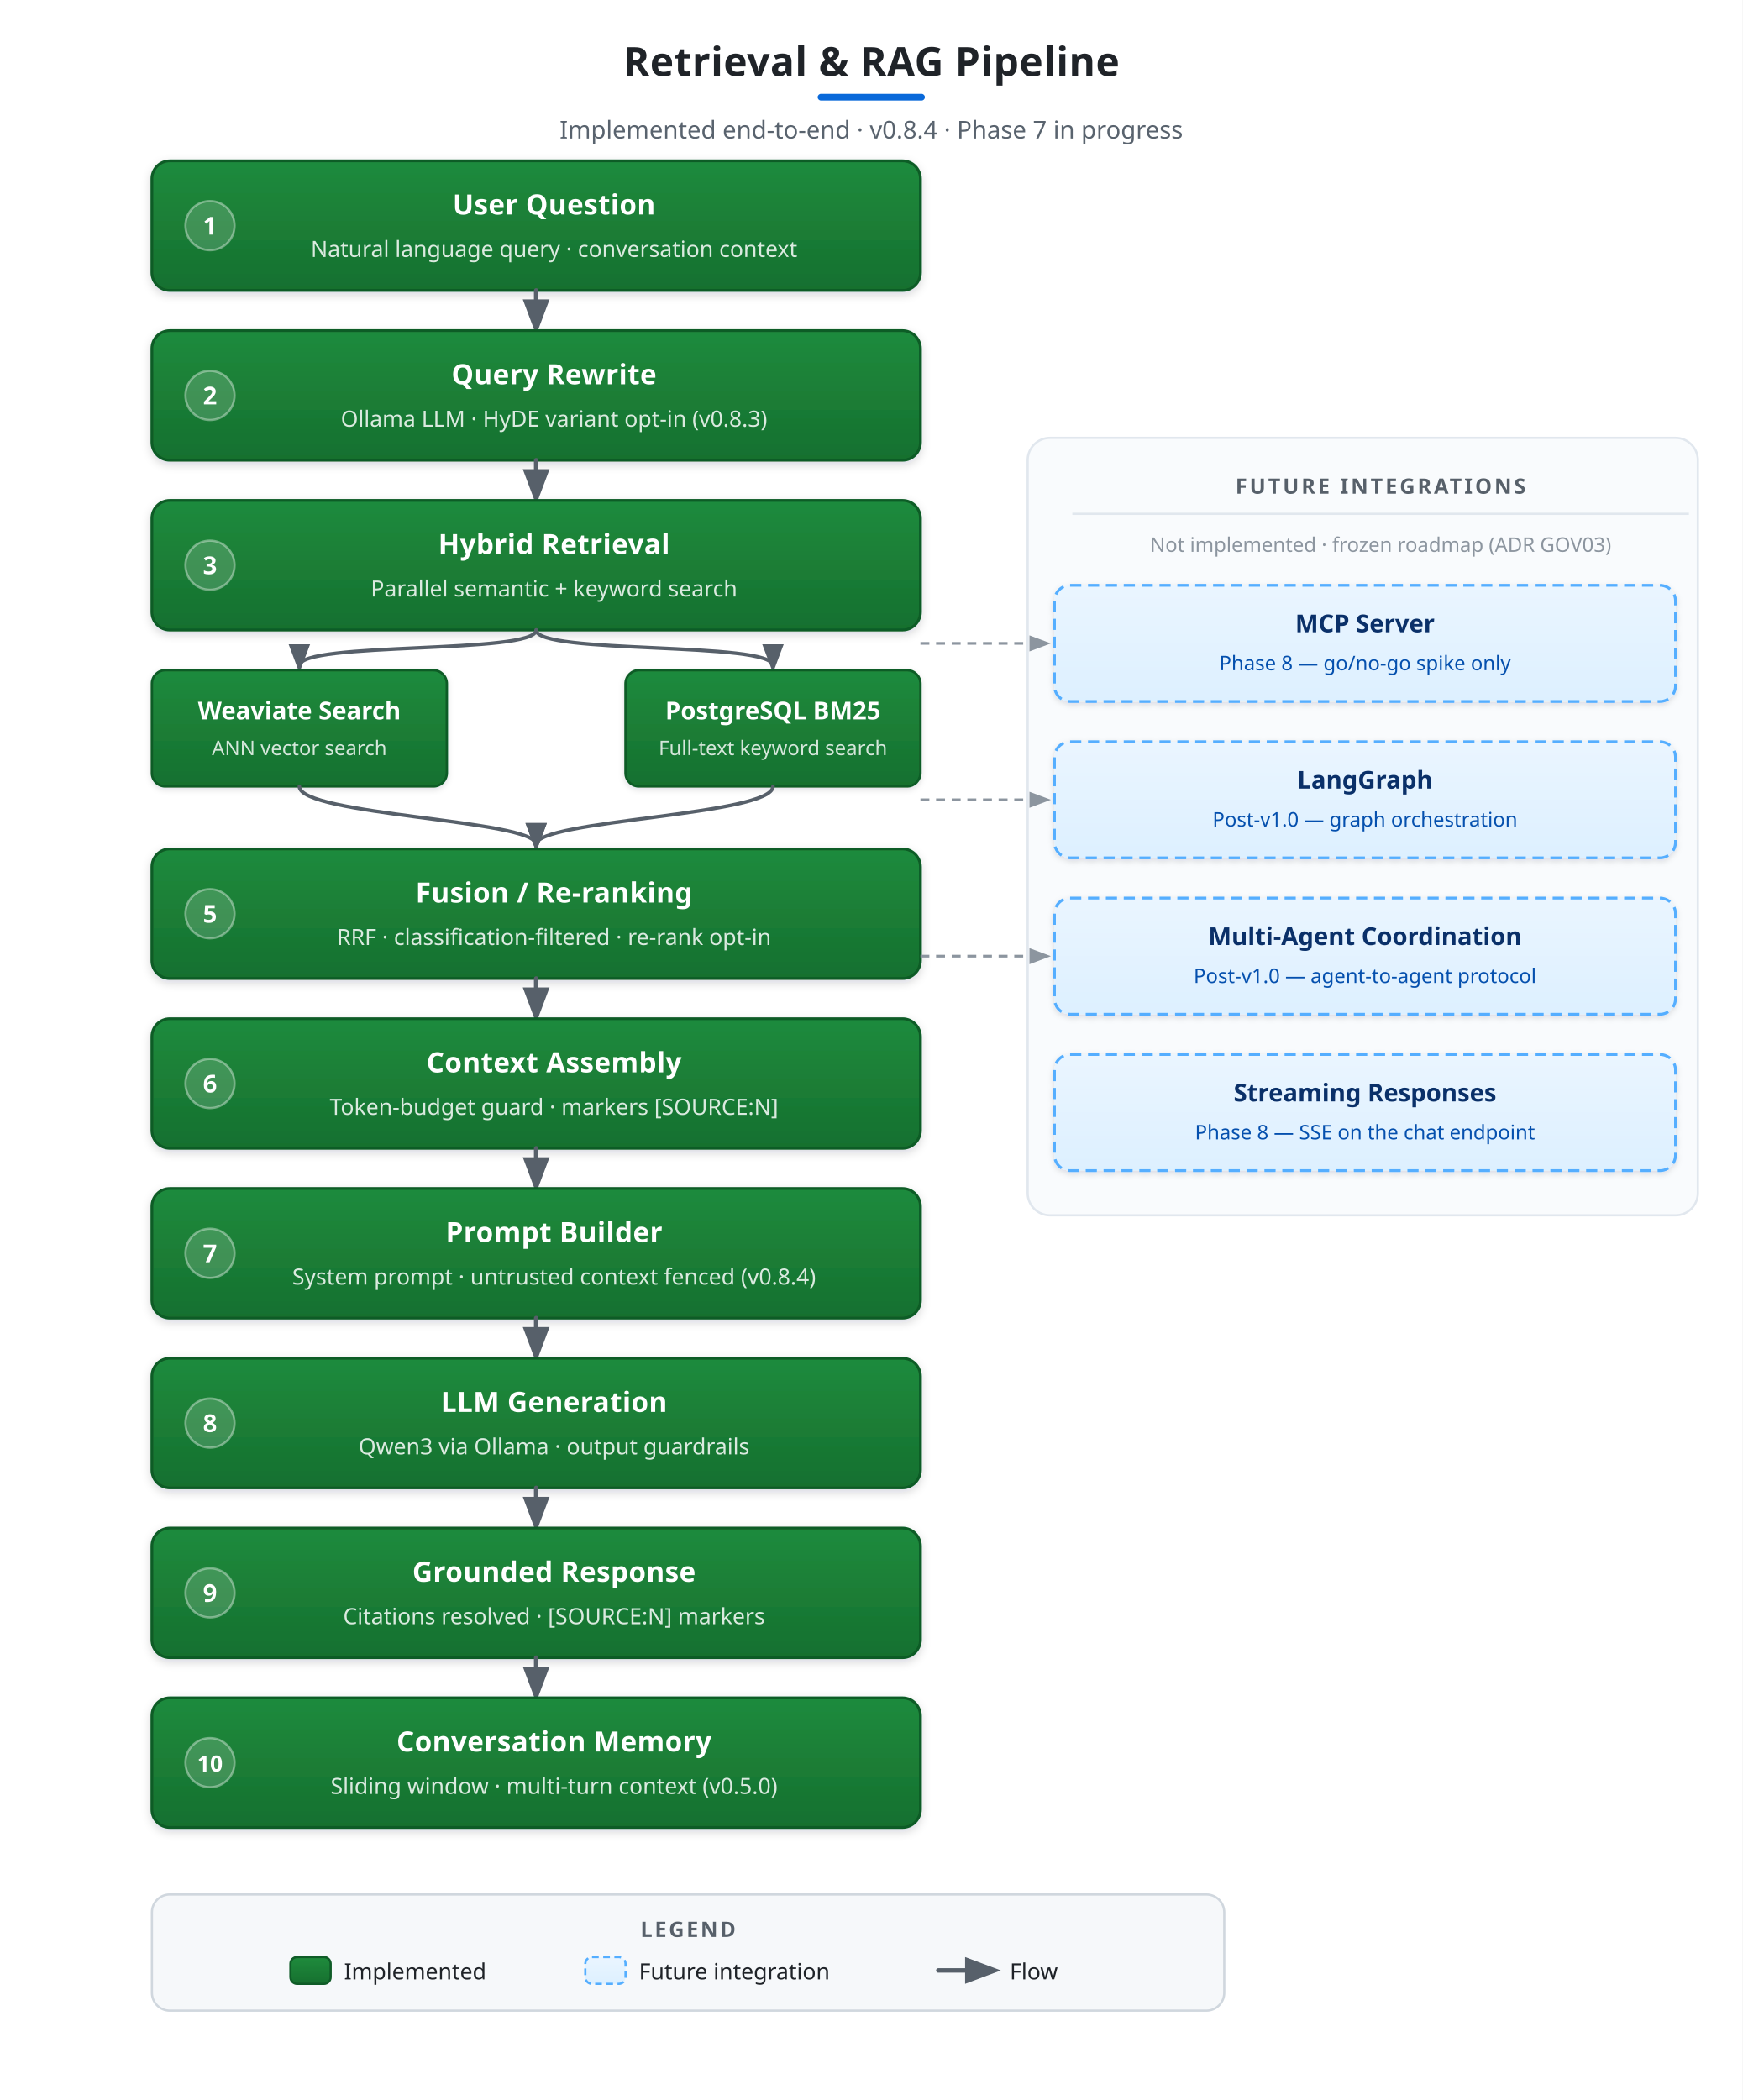
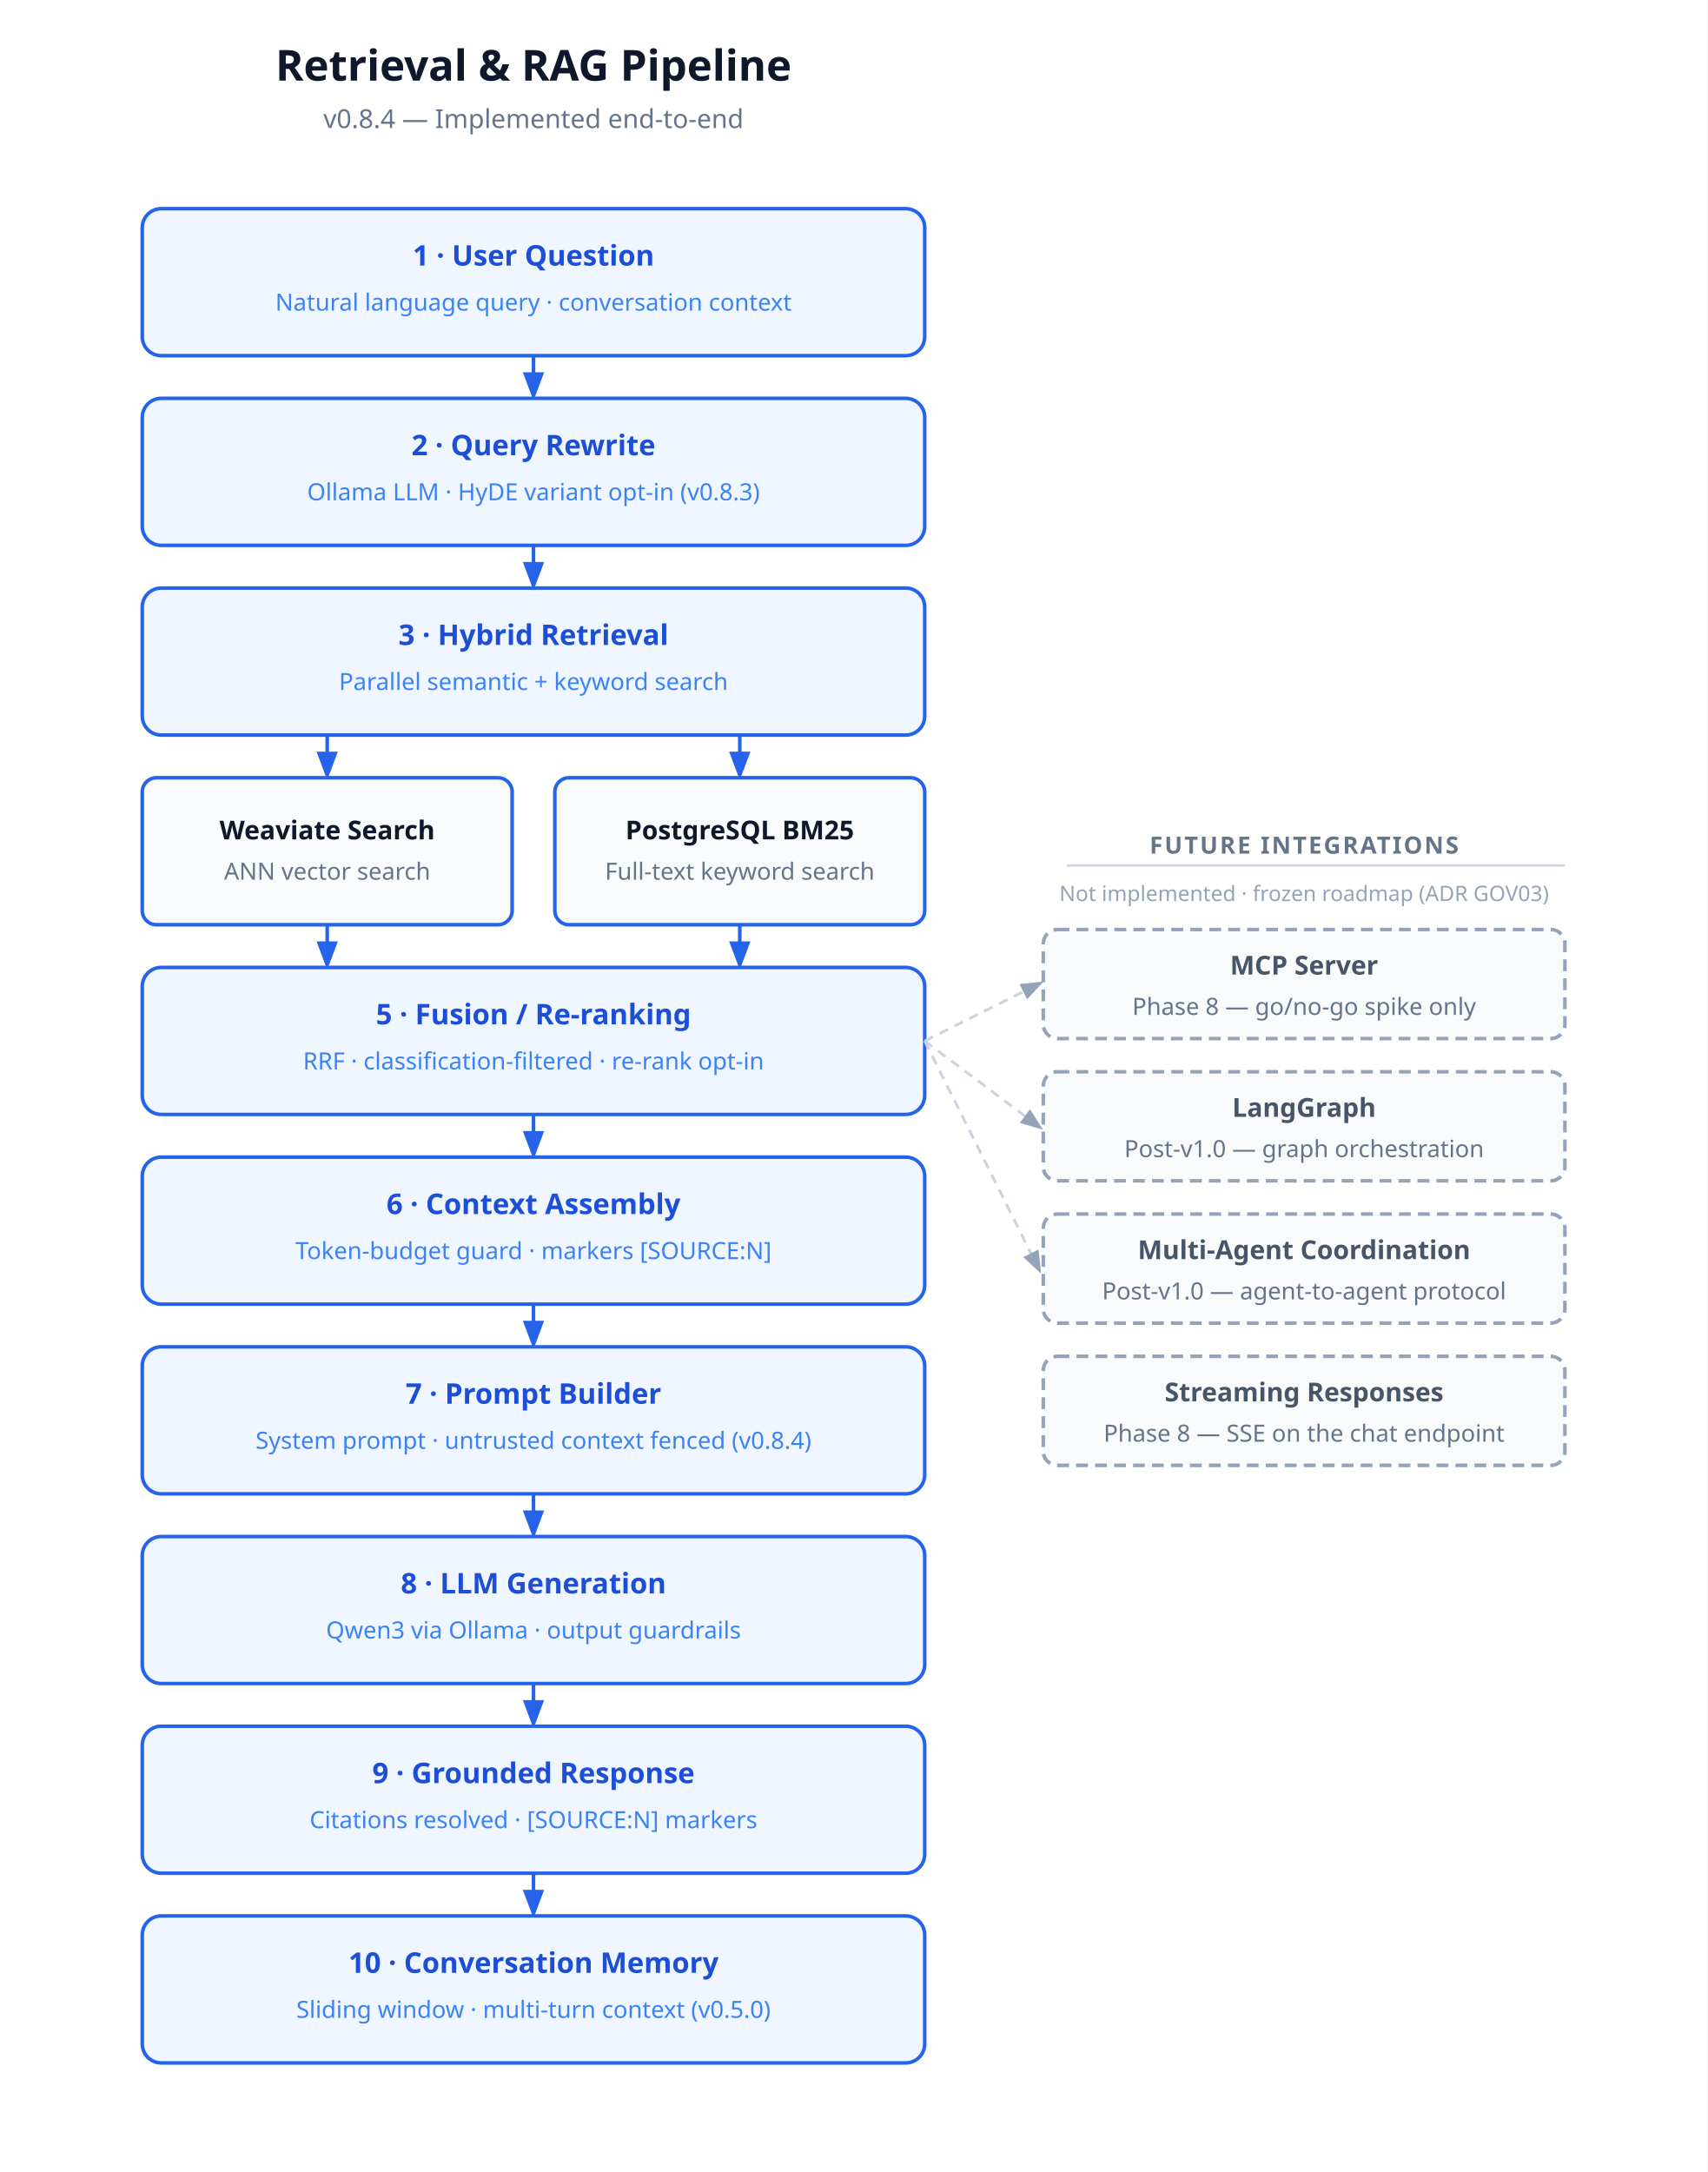
- <svg xmlns="http://www.w3.org/2000/svg" viewBox="0 0 780 940" width="780" height="940" font-family="'Segoe UI', system-ui, -apple-system, 'Helvetica Neue', sans-serif">
+ <svg xmlns="http://www.w3.org/2000/svg" viewBox="0 0 720 916" width="720" height="916" font-family="'Segoe UI', system-ui, -apple-system, sans-serif">
  <defs>
-     <linearGradient id="g-impl" x1="0" y1="0" x2="0" y2="1">
-       <stop offset="0%" stop-color="#1f8b3d" />
-       <stop offset="100%" stop-color="#16702f" />
-     </linearGradient>
-     <linearGradient id="g-future" x1="0" y1="0" x2="0" y2="1">
-       <stop offset="0%" stop-color="#eaf5ff" />
-       <stop offset="100%" stop-color="#ddf0ff" />
-     </linearGradient>
-     <filter id="elev" x="-20%" y="-25%" width="140%" height="165%">
-       <feDropShadow dx="0" dy="1.5" stdDeviation="2" flood-color="#0b1b2b" flood-opacity="0.16" />
-     </filter>
-     <filter id="elev-sm" x="-20%" y="-25%" width="140%" height="165%">
-       <feDropShadow dx="0" dy="1" stdDeviation="1.5" flood-color="#0b1b2b" flood-opacity="0.13" />
-     </filter>
    <marker id="arr" markerWidth="8" markerHeight="8" refX="6" refY="3" orient="auto">
-       <path d="M0,0 L0,6 L8,3 z" fill="#57606a" />
+       <path d="M0,0 L0,6 L8,3 z" fill="#2563eb" />
    </marker>
-     <marker id="arr-muted" markerWidth="8" markerHeight="8" refX="6" refY="3" orient="auto">
-       <path d="M0,0 L0,6 L8,3 z" fill="#8c959f" />
+     <marker id="arr-gray" markerWidth="8" markerHeight="8" refX="6" refY="3" orient="auto">
+       <path d="M0,0 L0,6 L8,3 z" fill="#94a3b8" />
    </marker>
  </defs>
-   <rect width="780" height="940" fill="#ffffff" />
-   <text x="390" y="34" text-anchor="middle" font-size="18" font-weight="700" fill="#1f2328" letter-spacing="0.2">Retrieval &amp; RAG Pipeline</text>
-   <rect x="366" y="42" width="48" height="3" rx="1.5" fill="#0969da" />
-   <text x="390" y="62" text-anchor="middle" font-size="11" fill="#59636e">Implemented end-to-end · v0.8.4 · Phase 7 in progress</text>
-   <rect x="68" y="72" width="344" height="58" rx="8" fill="url(#g-impl)" stroke="#0f5c27" stroke-width="1.25" filter="url(#elev)" />
-   <circle cx="94" cy="101" r="11" fill="#ffffff" fill-opacity="0.16" stroke="#ffffff" stroke-opacity="0.38" stroke-width="1" />
-   <text x="94" y="105" text-anchor="middle" font-size="11" font-weight="700" fill="#ffffff">1</text>
-   <text x="248" y="96" text-anchor="middle" font-size="12.5" font-weight="700" fill="#ffffff" letter-spacing="0.15">User Question</text>
-   <text x="248" y="115" text-anchor="middle" font-size="10" fill="#ffffff" fill-opacity="0.84">Natural language query · conversation context</text>
-   <line x1="240" y1="130" x2="240" y2="146" stroke="#57606a" stroke-width="2" stroke-linecap="round" marker-end="url(#arr)" />
-   <rect x="68" y="148" width="344" height="58" rx="8" fill="url(#g-impl)" stroke="#0f5c27" stroke-width="1.25" filter="url(#elev)" />
-   <circle cx="94" cy="177" r="11" fill="#ffffff" fill-opacity="0.16" stroke="#ffffff" stroke-opacity="0.38" stroke-width="1" />
-   <text x="94" y="181" text-anchor="middle" font-size="11" font-weight="700" fill="#ffffff">2</text>
-   <text x="248" y="172" text-anchor="middle" font-size="12.5" font-weight="700" fill="#ffffff" letter-spacing="0.15">Query Rewrite</text>
-   <text x="248" y="191" text-anchor="middle" font-size="10" fill="#ffffff" fill-opacity="0.84">Ollama LLM · HyDE variant opt-in (v0.8.3)</text>
-   <line x1="240" y1="206" x2="240" y2="222" stroke="#57606a" stroke-width="2" stroke-linecap="round" marker-end="url(#arr)" />
-   <rect x="68" y="224" width="344" height="58" rx="8" fill="url(#g-impl)" stroke="#0f5c27" stroke-width="1.25" filter="url(#elev)" />
-   <circle cx="94" cy="253" r="11" fill="#ffffff" fill-opacity="0.16" stroke="#ffffff" stroke-opacity="0.38" stroke-width="1" />
-   <text x="94" y="257" text-anchor="middle" font-size="11" font-weight="700" fill="#ffffff">3</text>
-   <text x="248" y="248" text-anchor="middle" font-size="12.5" font-weight="700" fill="#ffffff" letter-spacing="0.15">Hybrid Retrieval</text>
-   <text x="248" y="267" text-anchor="middle" font-size="10" fill="#ffffff" fill-opacity="0.84">Parallel semantic + keyword search</text>
-   <path d="M240,282 C240,293 134,287 134,298" fill="none" stroke="#57606a" stroke-width="1.6" stroke-linecap="round" marker-end="url(#arr)" />
-   <path d="M240,282 C240,293 346,287 346,298" fill="none" stroke="#57606a" stroke-width="1.6" stroke-linecap="round" marker-end="url(#arr)" />
-   <rect x="68" y="300" width="132" height="52" rx="6" fill="url(#g-impl)" stroke="#0f5c27" stroke-width="1.1" filter="url(#elev-sm)" />
-   <text x="134" y="322" text-anchor="middle" font-size="11" font-weight="600" fill="#ffffff">Weaviate Search</text>
-   <text x="134" y="338" text-anchor="middle" font-size="9" fill="#ffffff" fill-opacity="0.82">ANN vector search</text>
-   <rect x="280" y="300" width="132" height="52" rx="6" fill="url(#g-impl)" stroke="#0f5c27" stroke-width="1.1" filter="url(#elev-sm)" />
-   <text x="346" y="322" text-anchor="middle" font-size="11" font-weight="600" fill="#ffffff">PostgreSQL BM25</text>
-   <text x="346" y="338" text-anchor="middle" font-size="9" fill="#ffffff" fill-opacity="0.82">Full-text keyword search</text>
-   <path d="M134,352 C134,365 240,367 240,378" fill="none" stroke="#57606a" stroke-width="1.6" stroke-linecap="round" marker-end="url(#arr)" />
-   <path d="M346,352 C346,365 240,367 240,378" fill="none" stroke="#57606a" stroke-width="1.6" stroke-linecap="round" marker-end="url(#arr)" />
-   <rect x="68" y="380" width="344" height="58" rx="8" fill="url(#g-impl)" stroke="#0f5c27" stroke-width="1.25" filter="url(#elev)" />
-   <circle cx="94" cy="409" r="11" fill="#ffffff" fill-opacity="0.16" stroke="#ffffff" stroke-opacity="0.38" stroke-width="1" />
-   <text x="94" y="413" text-anchor="middle" font-size="11" font-weight="700" fill="#ffffff">5</text>
-   <text x="248" y="404" text-anchor="middle" font-size="12.5" font-weight="700" fill="#ffffff" letter-spacing="0.15">Fusion / Re-ranking</text>
-   <text x="248" y="423" text-anchor="middle" font-size="10" fill="#ffffff" fill-opacity="0.84">RRF · classification-filtered · re-rank opt-in</text>
-   <line x1="240" y1="438" x2="240" y2="454" stroke="#57606a" stroke-width="2" stroke-linecap="round" marker-end="url(#arr)" />
-   <rect x="68" y="456" width="344" height="58" rx="8" fill="url(#g-impl)" stroke="#0f5c27" stroke-width="1.25" filter="url(#elev)" />
-   <circle cx="94" cy="485" r="11" fill="#ffffff" fill-opacity="0.16" stroke="#ffffff" stroke-opacity="0.38" stroke-width="1" />
-   <text x="94" y="489" text-anchor="middle" font-size="11" font-weight="700" fill="#ffffff">6</text>
-   <text x="248" y="480" text-anchor="middle" font-size="12.5" font-weight="700" fill="#ffffff" letter-spacing="0.15">Context Assembly</text>
-   <text x="248" y="499" text-anchor="middle" font-size="10" fill="#ffffff" fill-opacity="0.84">Token-budget guard · markers [SOURCE:N]</text>
-   <line x1="240" y1="514" x2="240" y2="530" stroke="#57606a" stroke-width="2" stroke-linecap="round" marker-end="url(#arr)" />
-   <rect x="68" y="532" width="344" height="58" rx="8" fill="url(#g-impl)" stroke="#0f5c27" stroke-width="1.25" filter="url(#elev)" />
-   <circle cx="94" cy="561" r="11" fill="#ffffff" fill-opacity="0.16" stroke="#ffffff" stroke-opacity="0.38" stroke-width="1" />
-   <text x="94" y="565" text-anchor="middle" font-size="11" font-weight="700" fill="#ffffff">7</text>
-   <text x="248" y="556" text-anchor="middle" font-size="12.5" font-weight="700" fill="#ffffff" letter-spacing="0.15">Prompt Builder</text>
-   <text x="248" y="575" text-anchor="middle" font-size="10" fill="#ffffff" fill-opacity="0.84">System prompt · untrusted context fenced (v0.8.4)</text>
-   <line x1="240" y1="590" x2="240" y2="606" stroke="#57606a" stroke-width="2" stroke-linecap="round" marker-end="url(#arr)" />
-   <rect x="68" y="608" width="344" height="58" rx="8" fill="url(#g-impl)" stroke="#0f5c27" stroke-width="1.25" filter="url(#elev)" />
-   <circle cx="94" cy="637" r="11" fill="#ffffff" fill-opacity="0.16" stroke="#ffffff" stroke-opacity="0.38" stroke-width="1" />
-   <text x="94" y="641" text-anchor="middle" font-size="11" font-weight="700" fill="#ffffff">8</text>
-   <text x="248" y="632" text-anchor="middle" font-size="12.5" font-weight="700" fill="#ffffff" letter-spacing="0.15">LLM Generation</text>
-   <text x="248" y="651" text-anchor="middle" font-size="10" fill="#ffffff" fill-opacity="0.84">Qwen3 via Ollama · output guardrails</text>
-   <line x1="240" y1="666" x2="240" y2="682" stroke="#57606a" stroke-width="2" stroke-linecap="round" marker-end="url(#arr)" />
-   <rect x="68" y="684" width="344" height="58" rx="8" fill="url(#g-impl)" stroke="#0f5c27" stroke-width="1.25" filter="url(#elev)" />
-   <circle cx="94" cy="713" r="11" fill="#ffffff" fill-opacity="0.16" stroke="#ffffff" stroke-opacity="0.38" stroke-width="1" />
-   <text x="94" y="717" text-anchor="middle" font-size="11" font-weight="700" fill="#ffffff">9</text>
-   <text x="248" y="708" text-anchor="middle" font-size="12.5" font-weight="700" fill="#ffffff" letter-spacing="0.15">Grounded Response</text>
-   <text x="248" y="727" text-anchor="middle" font-size="10" fill="#ffffff" fill-opacity="0.84">Citations resolved · [SOURCE:N] markers</text>
-   <line x1="240" y1="742" x2="240" y2="758" stroke="#57606a" stroke-width="2" stroke-linecap="round" marker-end="url(#arr)" />
-   <rect x="68" y="760" width="344" height="58" rx="8" fill="url(#g-impl)" stroke="#0f5c27" stroke-width="1.25" filter="url(#elev)" />
-   <circle cx="94" cy="789" r="11" fill="#ffffff" fill-opacity="0.16" stroke="#ffffff" stroke-opacity="0.38" stroke-width="1" />
-   <text x="94" y="793" text-anchor="middle" font-size="10" font-weight="700" fill="#ffffff">10</text>
-   <text x="248" y="784" text-anchor="middle" font-size="12.5" font-weight="700" fill="#ffffff" letter-spacing="0.15">Conversation Memory</text>
-   <text x="248" y="803" text-anchor="middle" font-size="10" fill="#ffffff" fill-opacity="0.84">Sliding window · multi-turn context (v0.5.0)</text>
-   <rect x="460" y="196" width="300" height="348" rx="10" fill="#f9fbfd" stroke="#e1e7ee" stroke-width="1" />
-   <text x="618" y="221" text-anchor="middle" font-size="9.5" fill="#57606a" font-weight="700" letter-spacing="1.1">FUTURE INTEGRATIONS</text>
-   <line x1="480" y1="230" x2="756" y2="230" stroke="#e1e7ee" stroke-width="1" />
-   <text x="618" y="247" text-anchor="middle" font-size="9" fill="#8c959f">Not implemented · frozen roadmap (ADR GOV03)</text>
-   <rect x="472" y="262" width="278" height="52" rx="7" fill="url(#g-future)" stroke="#54aeff" stroke-width="1.25" stroke-dasharray="5,3" filter="url(#elev-sm)" />
-   <text x="611" y="283" text-anchor="middle" font-size="11" font-weight="600" fill="#0a3069">MCP Server</text>
-   <text x="611" y="300" text-anchor="middle" font-size="9" fill="#0550ae">Phase 8 — go/no-go spike only</text>
-   <rect x="472" y="332" width="278" height="52" rx="7" fill="url(#g-future)" stroke="#54aeff" stroke-width="1.25" stroke-dasharray="5,3" filter="url(#elev-sm)" />
-   <text x="611" y="353" text-anchor="middle" font-size="11" font-weight="600" fill="#0a3069">LangGraph</text>
-   <text x="611" y="370" text-anchor="middle" font-size="9" fill="#0550ae">Post-v1.0 — graph orchestration</text>
-   <rect x="472" y="402" width="278" height="52" rx="7" fill="url(#g-future)" stroke="#54aeff" stroke-width="1.25" stroke-dasharray="5,3" filter="url(#elev-sm)" />
-   <text x="611" y="423" text-anchor="middle" font-size="11" font-weight="600" fill="#0a3069">Multi-Agent Coordination</text>
-   <text x="611" y="440" text-anchor="middle" font-size="9" fill="#0550ae">Post-v1.0 — agent-to-agent protocol</text>
-   <rect x="472" y="472" width="278" height="52" rx="7" fill="url(#g-future)" stroke="#54aeff" stroke-width="1.25" stroke-dasharray="5,3" filter="url(#elev-sm)" />
-   <text x="611" y="493" text-anchor="middle" font-size="11" font-weight="600" fill="#0a3069">Streaming Responses</text>
-   <text x="611" y="510" text-anchor="middle" font-size="9" fill="#0550ae">Phase 8 — SSE on the chat endpoint</text>
-   <path d="M412,288 C436,288 448,288 468,288" fill="none" stroke="#8c959f" stroke-width="1.2" stroke-dasharray="4,3" marker-end="url(#arr-muted)" />
-   <path d="M412,358 C436,358 448,358 468,358" fill="none" stroke="#8c959f" stroke-width="1.2" stroke-dasharray="4,3" marker-end="url(#arr-muted)" />
-   <path d="M412,428 C436,428 448,428 468,428" fill="none" stroke="#8c959f" stroke-width="1.2" stroke-dasharray="4,3" marker-end="url(#arr-muted)" />
-   <rect x="68" y="848" width="480" height="52" rx="8" fill="#f6f8fa" stroke="#d0d7de" stroke-width="1" />
-   <text x="308" y="867" text-anchor="middle" font-size="9.5" font-weight="700" fill="#57606a" letter-spacing="1">LEGEND</text>
-   <rect x="130" y="876" width="18" height="12" rx="3" fill="url(#g-impl)" stroke="#0f5c27" stroke-width="1" />
-   <text x="154" y="886" font-size="10" fill="#1f2328">Implemented</text>
-   <rect x="262" y="876" width="18" height="12" rx="3" fill="url(#g-future)" stroke="#54aeff" stroke-width="1" stroke-dasharray="3,2" />
-   <text x="286" y="886" font-size="10" fill="#1f2328">Future integration</text>
-   <line x1="420" y1="882" x2="444" y2="882" stroke="#57606a" stroke-width="2" stroke-linecap="round" marker-end="url(#arr)" />
-   <text x="452" y="886" font-size="10" fill="#1f2328">Flow</text>
+   <rect width="720" height="916" fill="#ffffff" />
+   <text x="225" y="34" text-anchor="middle" font-size="18" font-weight="700" fill="#0f172a">Retrieval &amp; RAG Pipeline</text>
+   <text x="225" y="54" text-anchor="middle" font-size="11" fill="#64748b">v0.8.4 — Implemented end-to-end</text>
+   <rect x="60" y="88" width="330" height="62" rx="8" fill="#eff6ff" stroke="#2563eb" stroke-width="1.5" />
+   <text x="225" y="112" text-anchor="middle" font-size="12" font-weight="700" fill="#1d4ed8">1 · User Question</text>
+   <text x="225" y="131" text-anchor="middle" font-size="10" fill="#3b82f6">Natural language query · conversation context</text>
+   <line x1="225" y1="150" x2="225" y2="166" stroke="#2563eb" stroke-width="1.5" marker-end="url(#arr)" />
+   <rect x="60" y="168" width="330" height="62" rx="8" fill="#eff6ff" stroke="#2563eb" stroke-width="1.5" />
+   <text x="225" y="192" text-anchor="middle" font-size="12" font-weight="700" fill="#1d4ed8">2 · Query Rewrite</text>
+   <text x="225" y="211" text-anchor="middle" font-size="10" fill="#3b82f6">Ollama LLM · HyDE variant opt-in (v0.8.3)</text>
+   <line x1="225" y1="230" x2="225" y2="246" stroke="#2563eb" stroke-width="1.5" marker-end="url(#arr)" />
+   <rect x="60" y="248" width="330" height="62" rx="8" fill="#eff6ff" stroke="#2563eb" stroke-width="1.5" />
+   <text x="225" y="272" text-anchor="middle" font-size="12" font-weight="700" fill="#1d4ed8">3 · Hybrid Retrieval</text>
+   <text x="225" y="291" text-anchor="middle" font-size="10" fill="#3b82f6">Parallel semantic + keyword search</text>
+   <line x1="138" y1="310" x2="138" y2="326" stroke="#2563eb" stroke-width="1.5" marker-end="url(#arr)" />
+   <line x1="312" y1="310" x2="312" y2="326" stroke="#2563eb" stroke-width="1.5" marker-end="url(#arr)" />
+   <rect x="60" y="328" width="156" height="62" rx="6" fill="#f8fafc" stroke="#2563eb" stroke-width="1.5" />
+   <text x="138" y="354" text-anchor="middle" font-size="11" font-weight="600" fill="#0f172a">Weaviate Search</text>
+   <text x="138" y="371" text-anchor="middle" font-size="10" fill="#64748b">ANN vector search</text>
+   <rect x="234" y="328" width="156" height="62" rx="6" fill="#f8fafc" stroke="#2563eb" stroke-width="1.5" />
+   <text x="312" y="354" text-anchor="middle" font-size="11" font-weight="600" fill="#0f172a">PostgreSQL BM25</text>
+   <text x="312" y="371" text-anchor="middle" font-size="10" fill="#64748b">Full-text keyword search</text>
+   <line x1="138" y1="390" x2="138" y2="406" stroke="#2563eb" stroke-width="1.5" marker-end="url(#arr)" />
+   <line x1="312" y1="390" x2="312" y2="406" stroke="#2563eb" stroke-width="1.5" marker-end="url(#arr)" />
+   <rect x="60" y="408" width="330" height="62" rx="8" fill="#eff6ff" stroke="#2563eb" stroke-width="1.5" />
+   <text x="225" y="432" text-anchor="middle" font-size="12" font-weight="700" fill="#1d4ed8">5 · Fusion / Re-ranking</text>
+   <text x="225" y="451" text-anchor="middle" font-size="10" fill="#3b82f6">RRF · classification-filtered · re-rank opt-in</text>
+   <line x1="225" y1="470" x2="225" y2="486" stroke="#2563eb" stroke-width="1.5" marker-end="url(#arr)" />
+   <rect x="60" y="488" width="330" height="62" rx="8" fill="#eff6ff" stroke="#2563eb" stroke-width="1.5" />
+   <text x="225" y="512" text-anchor="middle" font-size="12" font-weight="700" fill="#1d4ed8">6 · Context Assembly</text>
+   <text x="225" y="531" text-anchor="middle" font-size="10" fill="#3b82f6">Token-budget guard · markers [SOURCE:N]</text>
+   <line x1="225" y1="550" x2="225" y2="566" stroke="#2563eb" stroke-width="1.5" marker-end="url(#arr)" />
+   <rect x="60" y="568" width="330" height="62" rx="8" fill="#eff6ff" stroke="#2563eb" stroke-width="1.5" />
+   <text x="225" y="592" text-anchor="middle" font-size="12" font-weight="700" fill="#1d4ed8">7 · Prompt Builder</text>
+   <text x="225" y="611" text-anchor="middle" font-size="10" fill="#3b82f6">System prompt · untrusted context fenced (v0.8.4)</text>
+   <line x1="225" y1="630" x2="225" y2="646" stroke="#2563eb" stroke-width="1.5" marker-end="url(#arr)" />
+   <rect x="60" y="648" width="330" height="62" rx="8" fill="#eff6ff" stroke="#2563eb" stroke-width="1.5" />
+   <text x="225" y="672" text-anchor="middle" font-size="12" font-weight="700" fill="#1d4ed8">8 · LLM Generation</text>
+   <text x="225" y="691" text-anchor="middle" font-size="10" fill="#3b82f6">Qwen3 via Ollama · output guardrails</text>
+   <line x1="225" y1="710" x2="225" y2="726" stroke="#2563eb" stroke-width="1.5" marker-end="url(#arr)" />
+   <rect x="60" y="728" width="330" height="62" rx="8" fill="#eff6ff" stroke="#2563eb" stroke-width="1.5" />
+   <text x="225" y="752" text-anchor="middle" font-size="12" font-weight="700" fill="#1d4ed8">9 · Grounded Response</text>
+   <text x="225" y="771" text-anchor="middle" font-size="10" fill="#3b82f6">Citations resolved · [SOURCE:N] markers</text>
+   <line x1="225" y1="790" x2="225" y2="806" stroke="#2563eb" stroke-width="1.5" marker-end="url(#arr)" />
+   <rect x="60" y="808" width="330" height="62" rx="8" fill="#eff6ff" stroke="#2563eb" stroke-width="1.5" />
+   <text x="225" y="832" text-anchor="middle" font-size="12" font-weight="700" fill="#1d4ed8">10 · Conversation Memory</text>
+   <text x="225" y="851" text-anchor="middle" font-size="10" fill="#3b82f6">Sliding window · multi-turn context (v0.5.0)</text>
+   <text x="550" y="360" text-anchor="middle" font-size="10" fill="#64748b" font-weight="700" letter-spacing="0.8">FUTURE INTEGRATIONS</text>
+   <line x1="450" y1="365" x2="660" y2="365" stroke="#cbd5e1" stroke-width="1" />
+   <text x="550" y="380" text-anchor="middle" font-size="9" fill="#94a3b8">Not implemented · frozen roadmap (ADR GOV03)</text>
+   <rect x="440" y="392" width="220" height="46" rx="6" fill="#f8fafc" stroke="#94a3b8" stroke-width="1.5" stroke-dasharray="5,3" />
+   <text x="550" y="411" text-anchor="middle" font-size="11" font-weight="600" fill="#475569">MCP Server</text>
+   <text x="550" y="428" text-anchor="middle" font-size="10" fill="#64748b">Phase 8 — go/no-go spike only</text>
+   <rect x="440" y="452" width="220" height="46" rx="6" fill="#f8fafc" stroke="#94a3b8" stroke-width="1.5" stroke-dasharray="5,3" />
+   <text x="550" y="471" text-anchor="middle" font-size="11" font-weight="600" fill="#475569">LangGraph</text>
+   <text x="550" y="488" text-anchor="middle" font-size="10" fill="#64748b">Post-v1.0 — graph orchestration</text>
+   <rect x="440" y="512" width="220" height="46" rx="6" fill="#f8fafc" stroke="#94a3b8" stroke-width="1.5" stroke-dasharray="5,3" />
+   <text x="550" y="531" text-anchor="middle" font-size="11" font-weight="600" fill="#475569">Multi-Agent Coordination</text>
+   <text x="550" y="548" text-anchor="middle" font-size="10" fill="#64748b">Post-v1.0 — agent-to-agent protocol</text>
+   <rect x="440" y="572" width="220" height="46" rx="6" fill="#f8fafc" stroke="#94a3b8" stroke-width="1.5" stroke-dasharray="5,3" />
+   <text x="550" y="591" text-anchor="middle" font-size="11" font-weight="600" fill="#475569">Streaming Responses</text>
+   <text x="550" y="608" text-anchor="middle" font-size="10" fill="#64748b">Phase 8 — SSE on the chat endpoint</text>
+   <line x1="390" y1="439" x2="438" y2="415" stroke="#cbd5e1" stroke-width="1.2" stroke-dasharray="4,3" marker-end="url(#arr-gray)" />
+   <line x1="390" y1="439" x2="438" y2="475" stroke="#cbd5e1" stroke-width="1.2" stroke-dasharray="4,3" marker-end="url(#arr-gray)" />
+   <line x1="390" y1="439" x2="438" y2="535" stroke="#cbd5e1" stroke-width="1.2" stroke-dasharray="4,3" marker-end="url(#arr-gray)" />
</svg>
